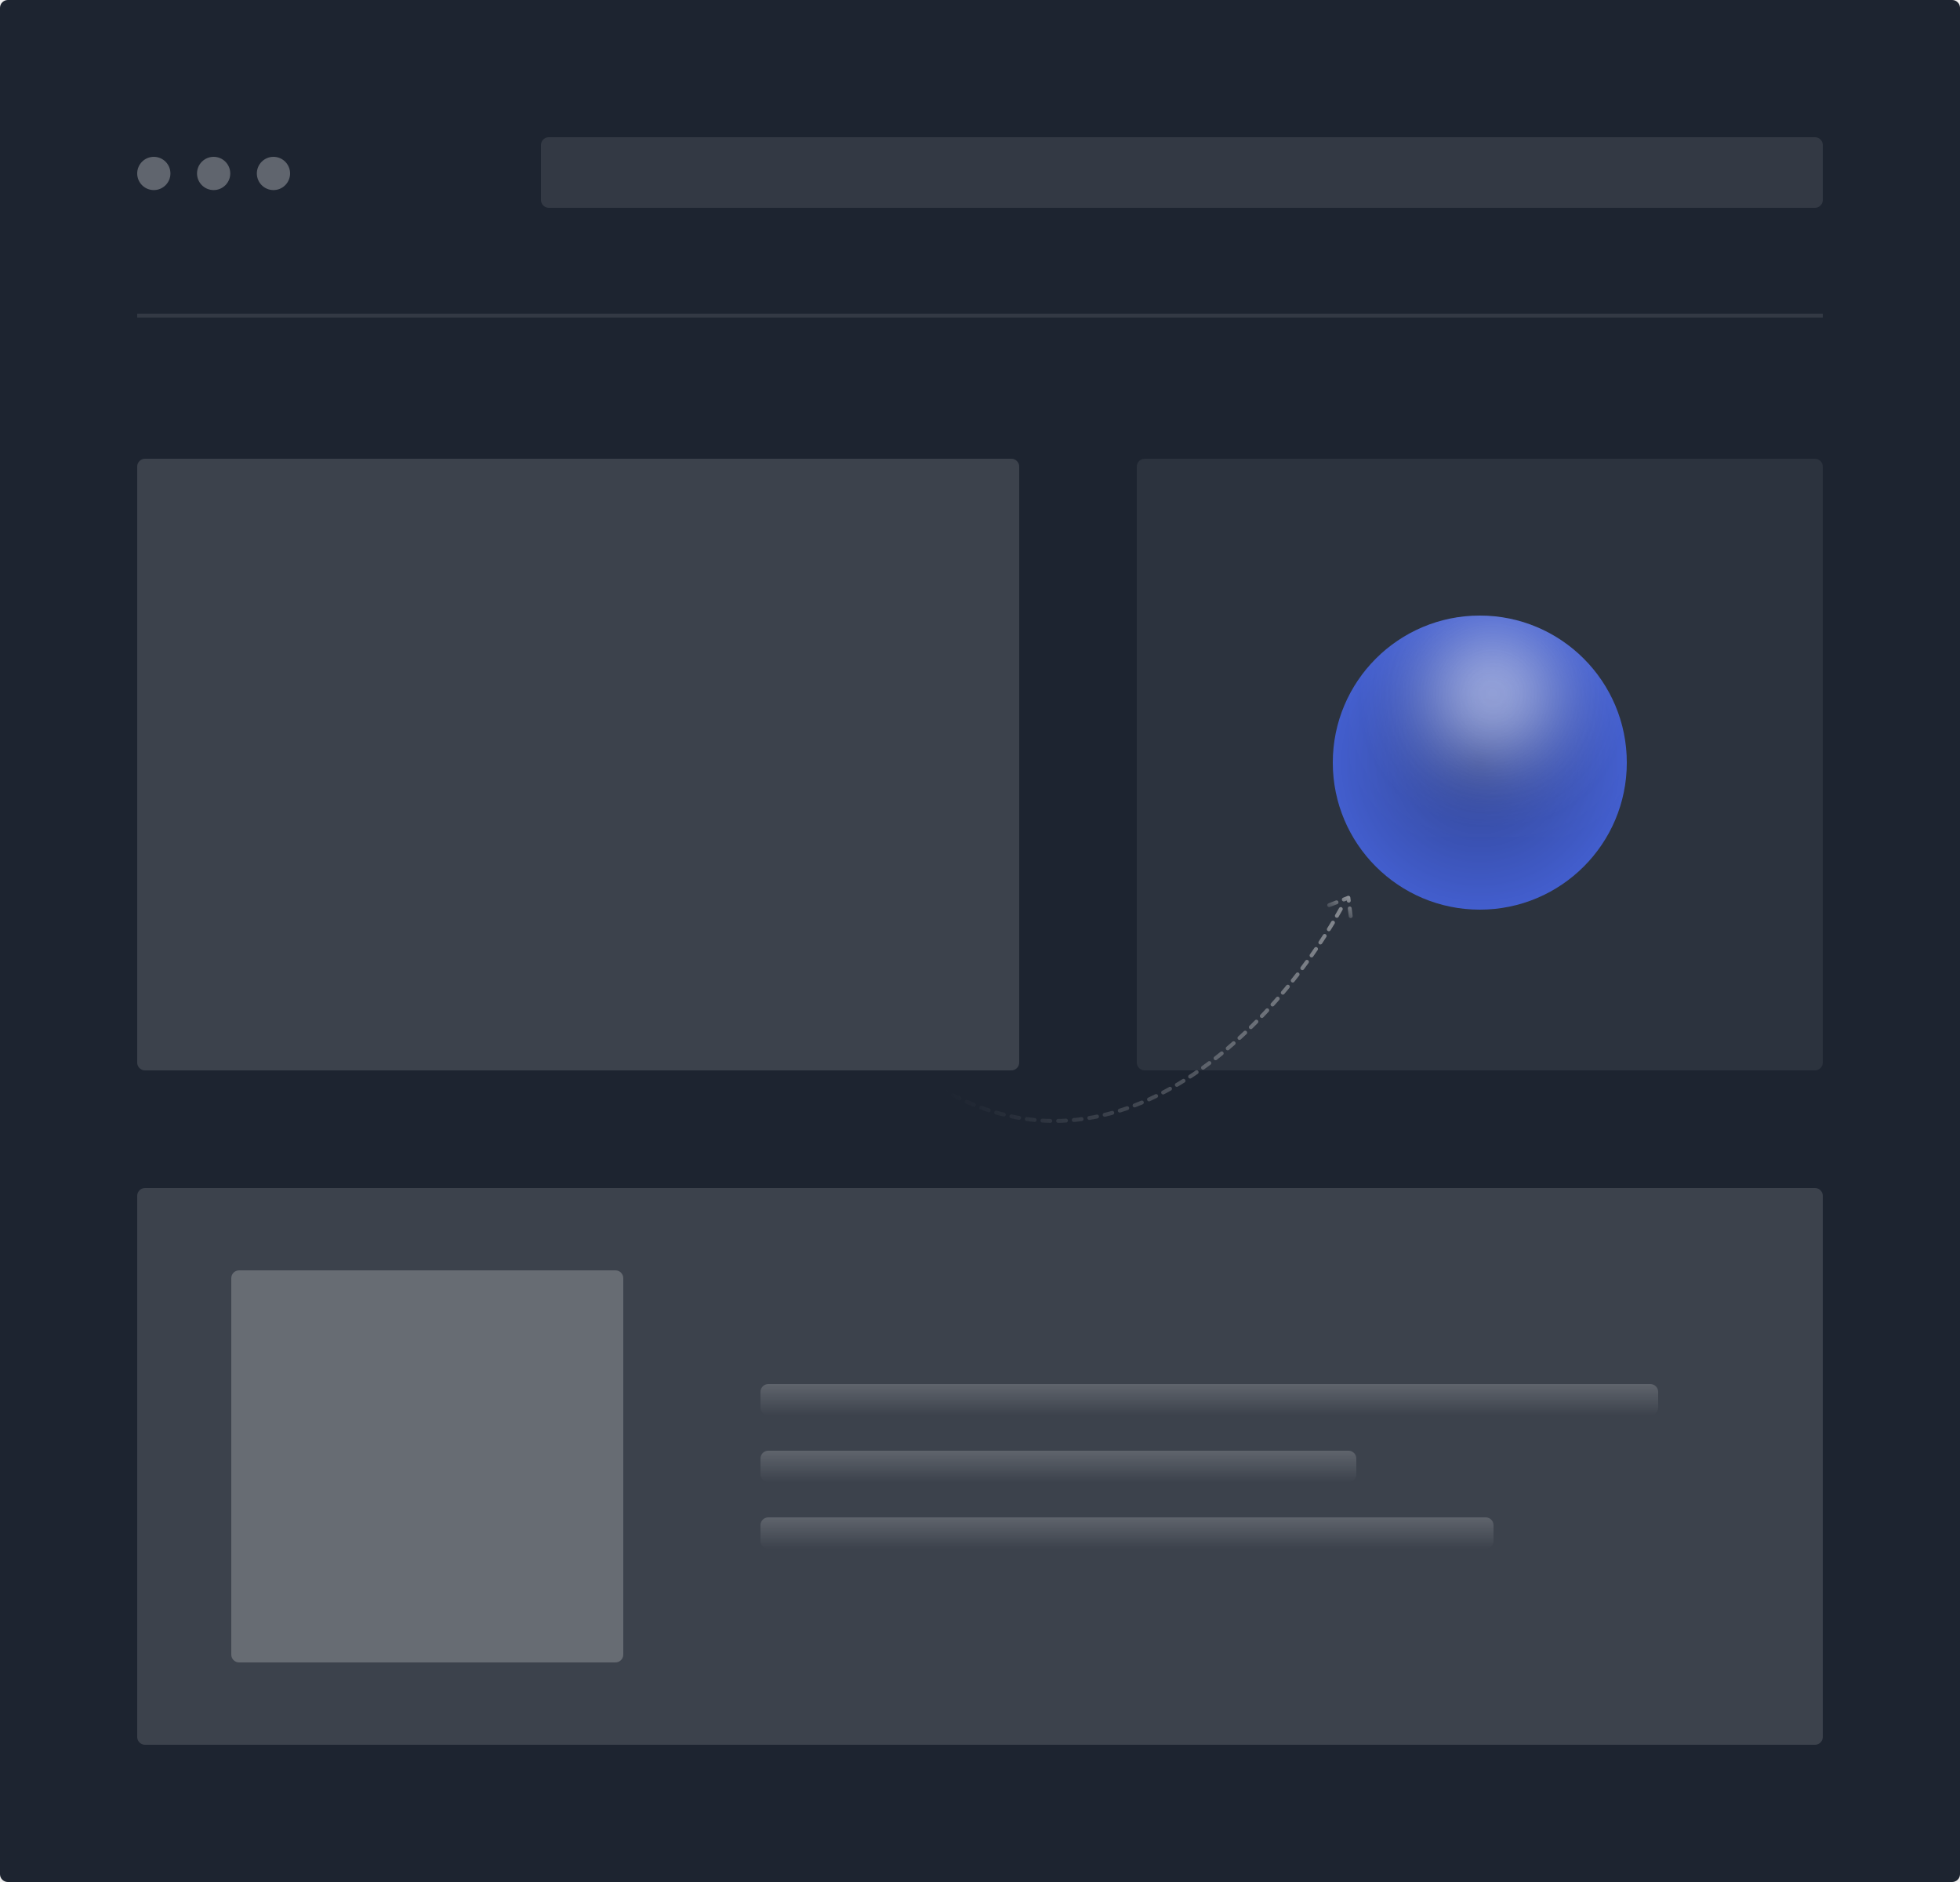
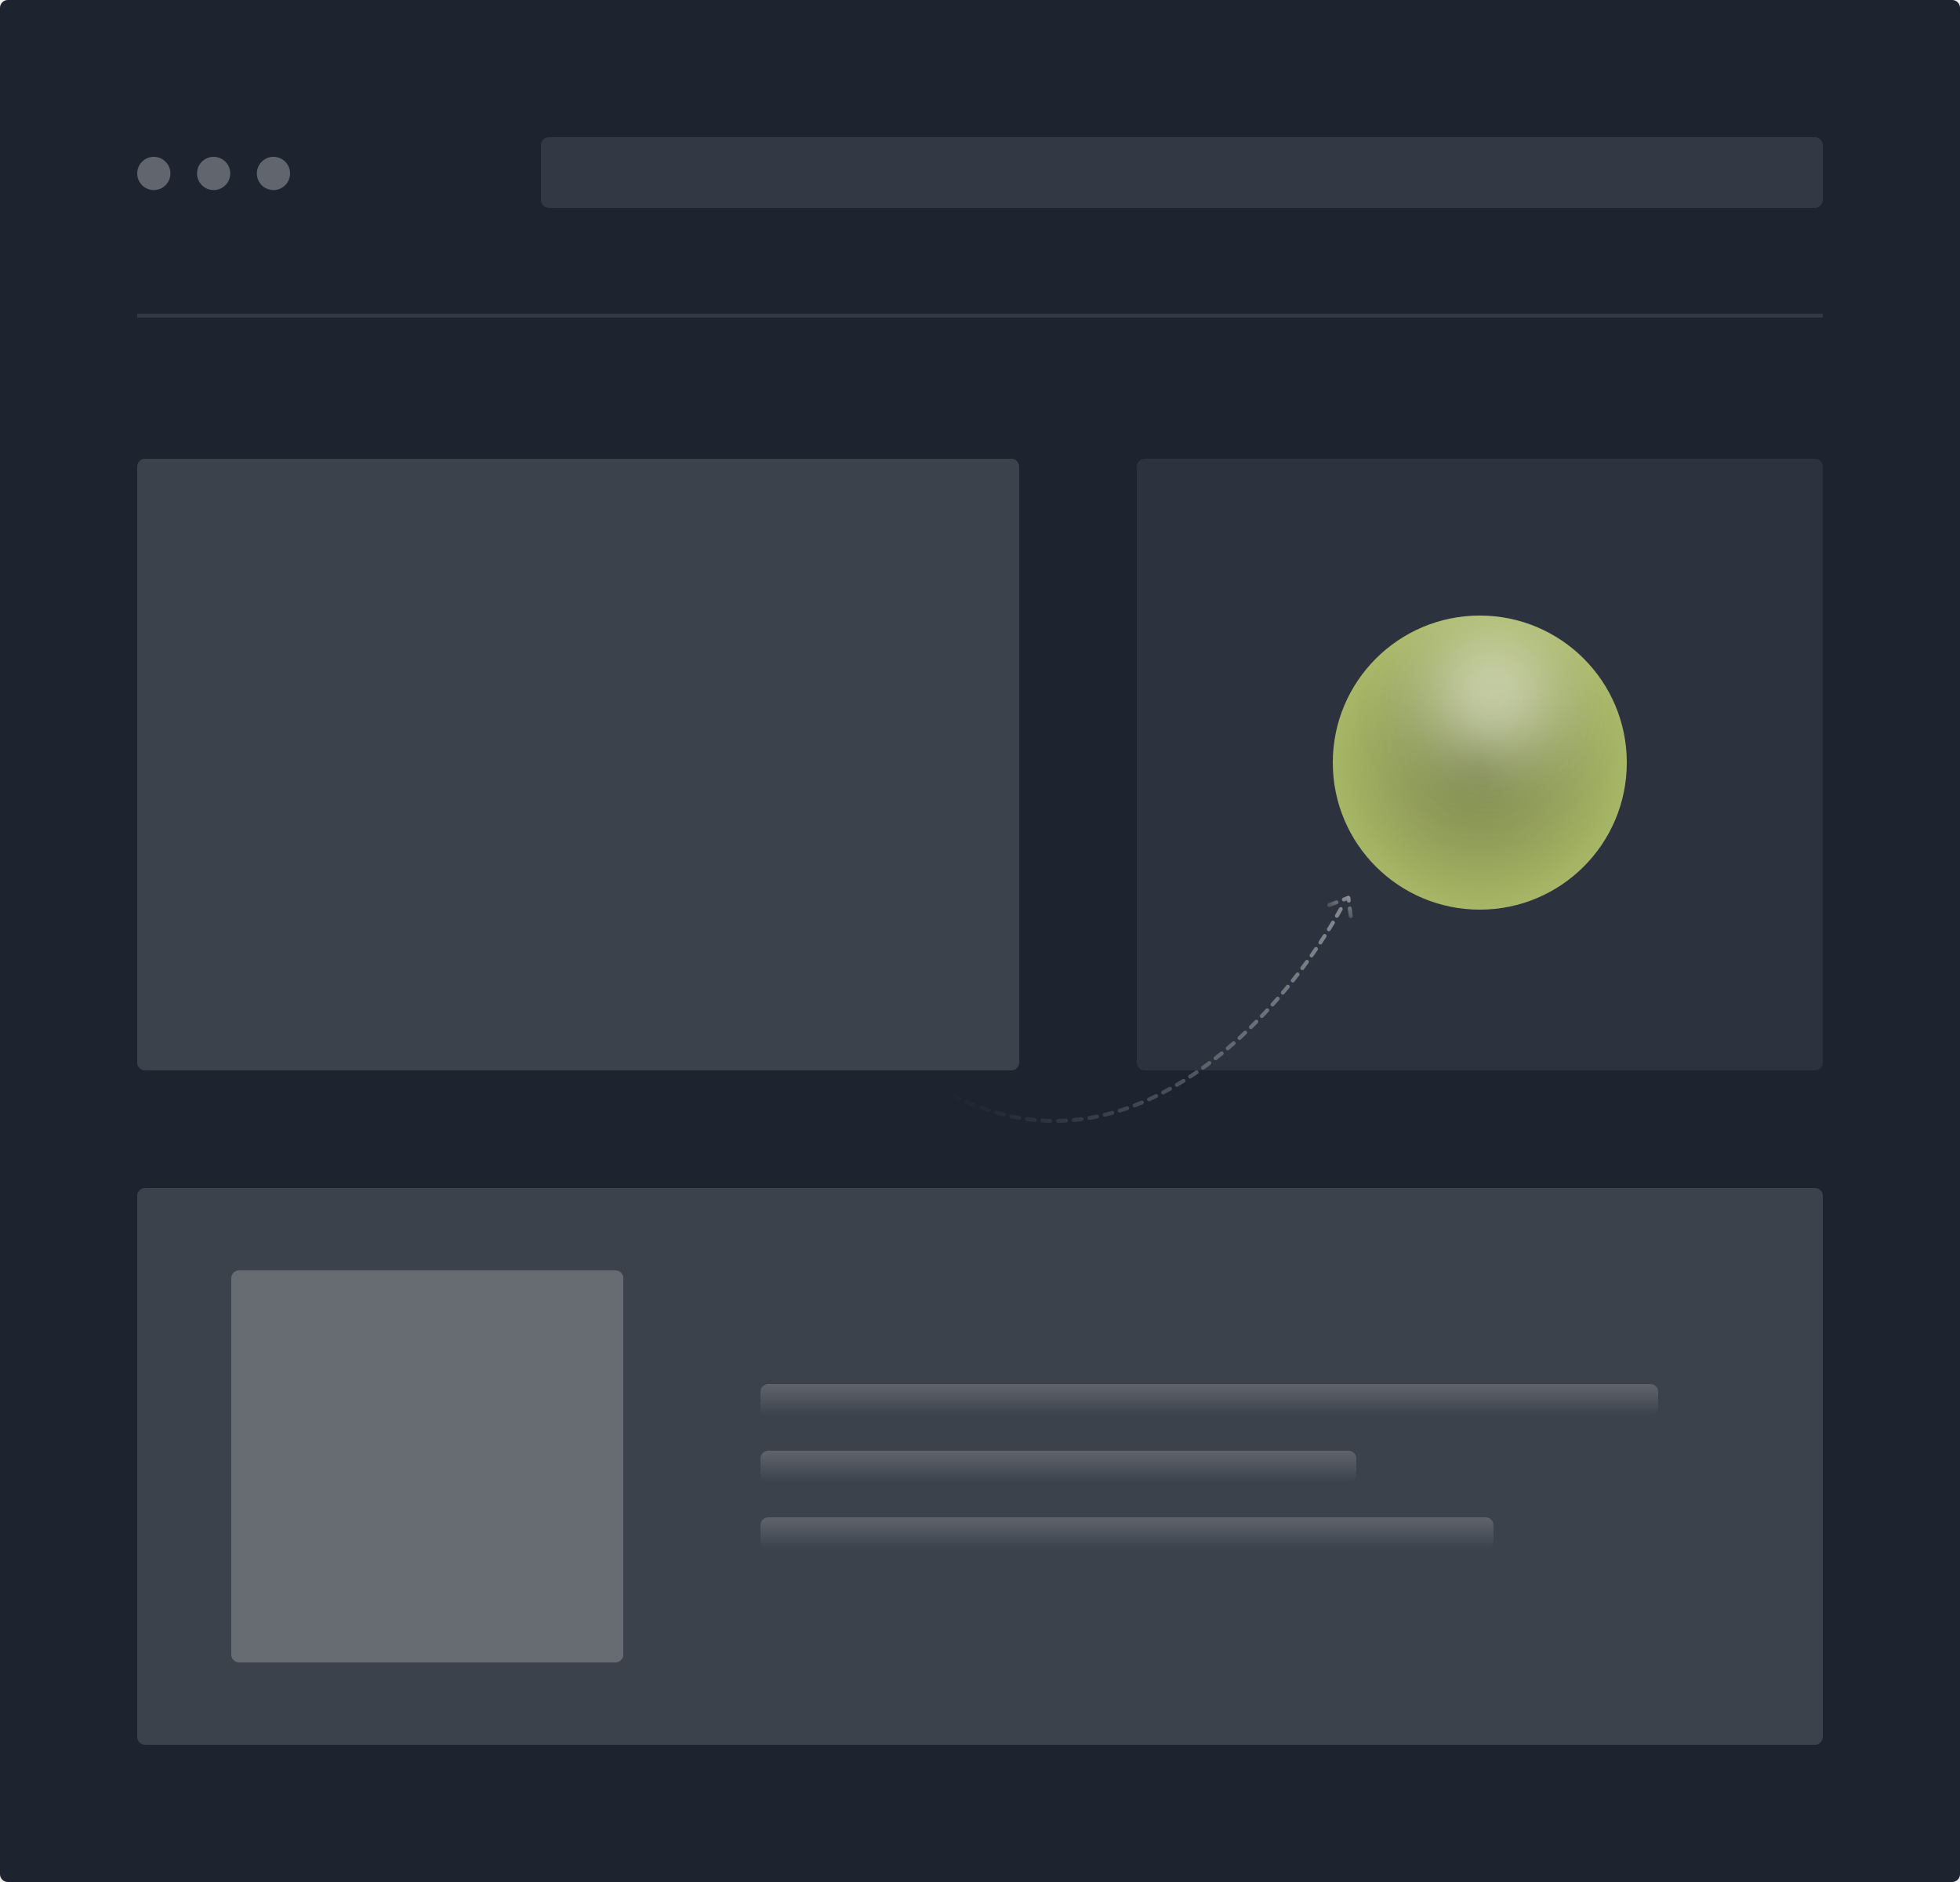
<svg xmlns="http://www.w3.org/2000/svg" width="500" height="480" viewBox="0 0 500 480" fill="none">
  <rect width="500" height="480" rx="2" fill="#1D2430" />
  <rect x="35" y="117" width="225" height="156" rx="2" fill="white" fill-opacity="0.14" />
  <line opacity="0.1" x1="35" y1="80.5" x2="465" y2="80.5" stroke="white" />
  <rect x="290" y="117" width="175" height="156" rx="2" fill="white" fill-opacity="0.07" />
  <rect x="35" y="303" width="430" height="142" rx="2" fill="white" fill-opacity="0.14" />
  <rect x="194" y="353" width="229" height="8" rx="2" fill="url(#paint0_linear_62_128)" fill-opacity="0.18" />
  <rect x="194" y="370" width="152" height="8" rx="2" fill="url(#paint1_linear_62_128)" fill-opacity="0.18" />
  <rect x="194" y="387" width="187" height="8" rx="2" fill="url(#paint2_linear_62_128)" fill-opacity="0.18" />
  <rect x="59" y="324" width="100" height="100" rx="2" fill="white" fill-opacity="0.22" />
  <rect opacity="0.1" x="138" y="35" width="327" height="18" rx="2" fill="white" />
  <circle opacity="0.3" cx="39.239" cy="44.239" r="4.239" fill="white" />
  <circle opacity="0.3" cx="54.5" cy="44.239" r="4.239" fill="white" />
  <circle opacity="0.3" cx="69.761" cy="44.239" r="4.239" fill="white" />
-   <circle opacity="0.8" cx="377.5" cy="194.5" r="37.5" fill="#4A6CF7" />
+   <circle opacity="0.8" cx="377.5" cy="194.5" r="37.5" fill="#cadc73" />
  <mask id="mask0_62_128" style="mask-type:alpha" maskUnits="userSpaceOnUse" x="340" y="157" width="75" height="75">
-     <circle opacity="0.8" cx="377.5" cy="194.5" r="37.5" fill="#4A6CF7" />
+     <circle opacity="0.8" cx="377.5" cy="194.5" r="37.5" fill="#cadc73" />
  </mask>
  <g mask="url(#mask0_62_128)">
    <circle opacity="0.8" cx="377.5" cy="194.5" r="37.5" fill="url(#paint3_radial_62_128)" />
    <g opacity="0.8" filter="url(#filter0_f_62_128)">
      <circle cx="380.809" cy="176.853" r="15.441" fill="white" />
    </g>
  </g>
  <path d="M342.034 231.847C324.964 262.749 277.939 313.186 226.394 267.718" stroke="url(#paint4_linear_62_128)" stroke-linecap="round" stroke-linejoin="round" stroke-dasharray="2 2" />
  <path d="M339.077 230.867L343.973 228.971L344.562 233.656" stroke="url(#paint5_linear_62_128)" stroke-linecap="round" stroke-linejoin="round" stroke-dasharray="2 2" />
  <defs>
    <filter id="filter0_f_62_128" x="344.368" y="140.412" width="72.882" height="72.882" filterUnits="userSpaceOnUse" color-interpolation-filters="sRGB">
      <feFlood flood-opacity="0" result="BackgroundImageFix" />
      <feBlend mode="normal" in="SourceGraphic" in2="BackgroundImageFix" result="shape" />
      <feGaussianBlur stdDeviation="10.5" result="effect1_foregroundBlur_62_128" />
    </filter>
    <linearGradient id="paint0_linear_62_128" x1="308.5" y1="353" x2="308.5" y2="361" gradientUnits="userSpaceOnUse">
      <stop stop-color="white" />
      <stop offset="1" stop-color="white" stop-opacity="0" />
    </linearGradient>
    <linearGradient id="paint1_linear_62_128" x1="270" y1="370" x2="270" y2="378" gradientUnits="userSpaceOnUse">
      <stop stop-color="white" />
      <stop offset="1" stop-color="white" stop-opacity="0" />
    </linearGradient>
    <linearGradient id="paint2_linear_62_128" x1="287.5" y1="387" x2="287.5" y2="395" gradientUnits="userSpaceOnUse">
      <stop stop-color="white" />
      <stop offset="1" stop-color="white" stop-opacity="0" />
    </linearGradient>
    <radialGradient id="paint3_radial_62_128" cx="0" cy="0" r="1" gradientUnits="userSpaceOnUse" gradientTransform="translate(377.5 194.5) rotate(90) scale(40.2574)">
      <stop stop-opacity="0.47" />
      <stop offset="1" stop-opacity="0" />
    </radialGradient>
    <linearGradient id="paint4_linear_62_128" x1="358.554" y1="226.723" x2="242.956" y2="282.349" gradientUnits="userSpaceOnUse">
      <stop stop-color="white" stop-opacity="0.48" />
      <stop offset="1" stop-color="white" stop-opacity="0" />
    </linearGradient>
    <linearGradient id="paint5_linear_62_128" x1="343.992" y1="228.548" x2="340.23" y2="234.571" gradientUnits="userSpaceOnUse">
      <stop stop-color="white" stop-opacity="0.48" />
      <stop offset="1" stop-color="white" stop-opacity="0" />
    </linearGradient>
  </defs>
</svg>
